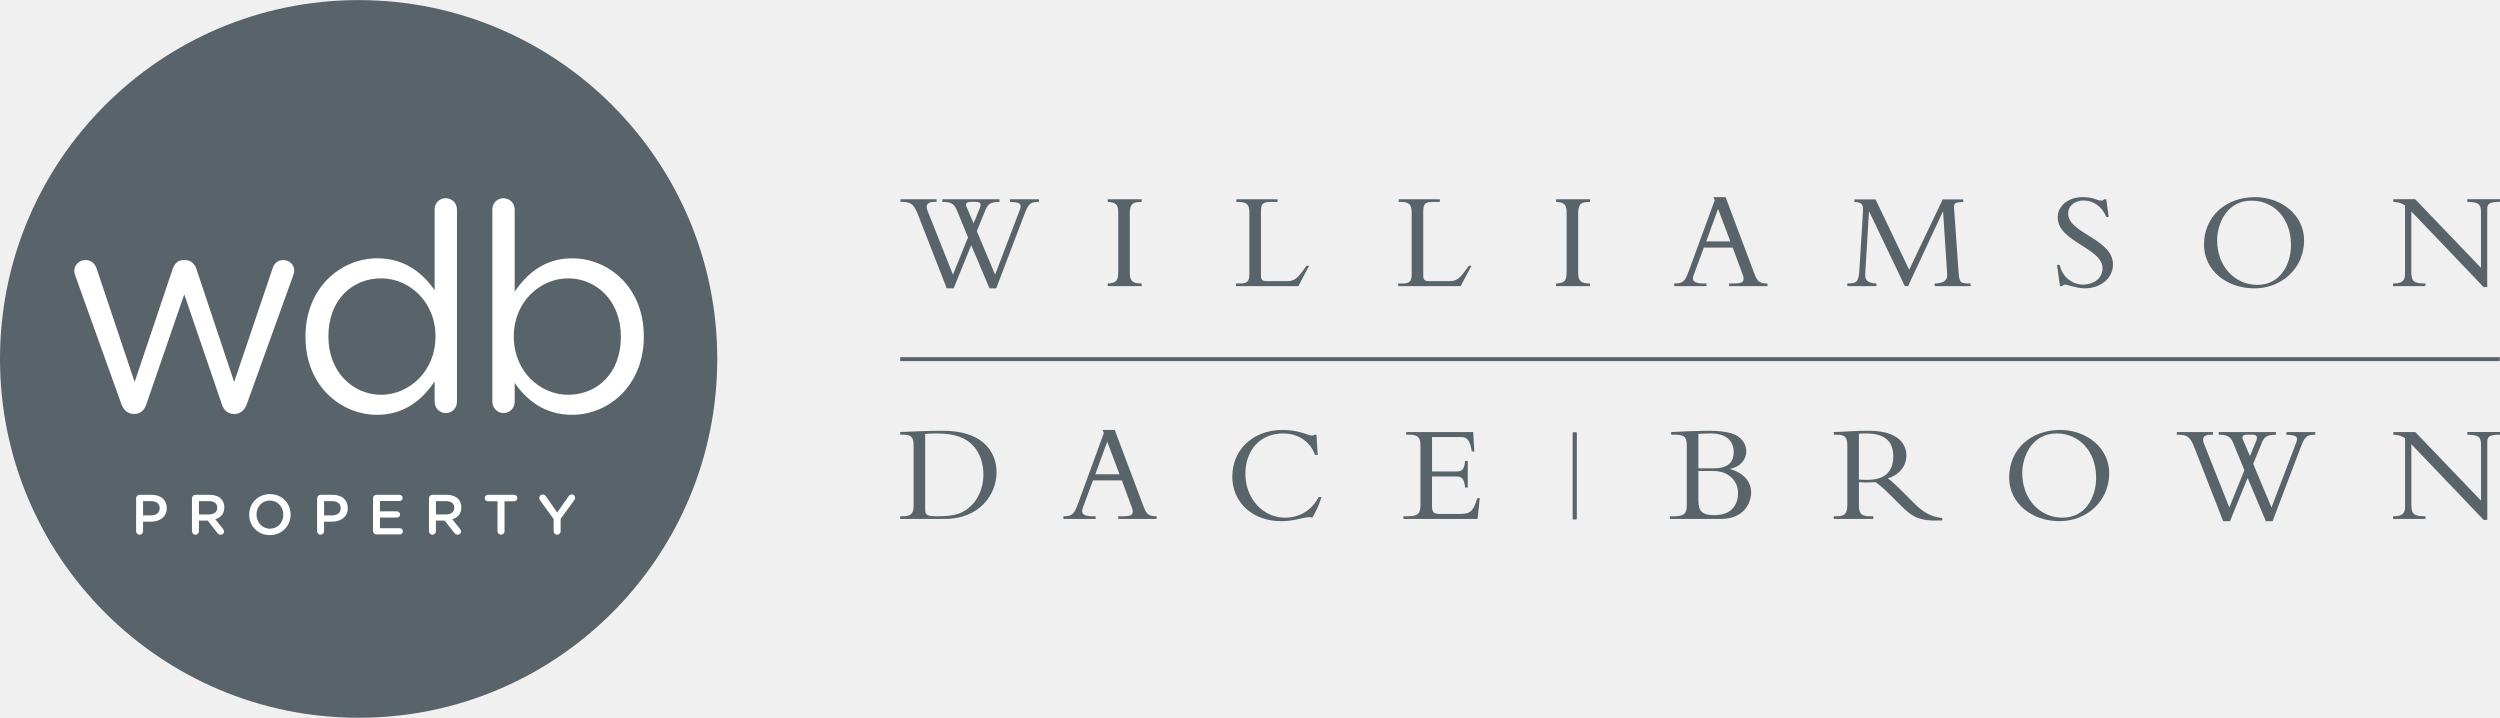
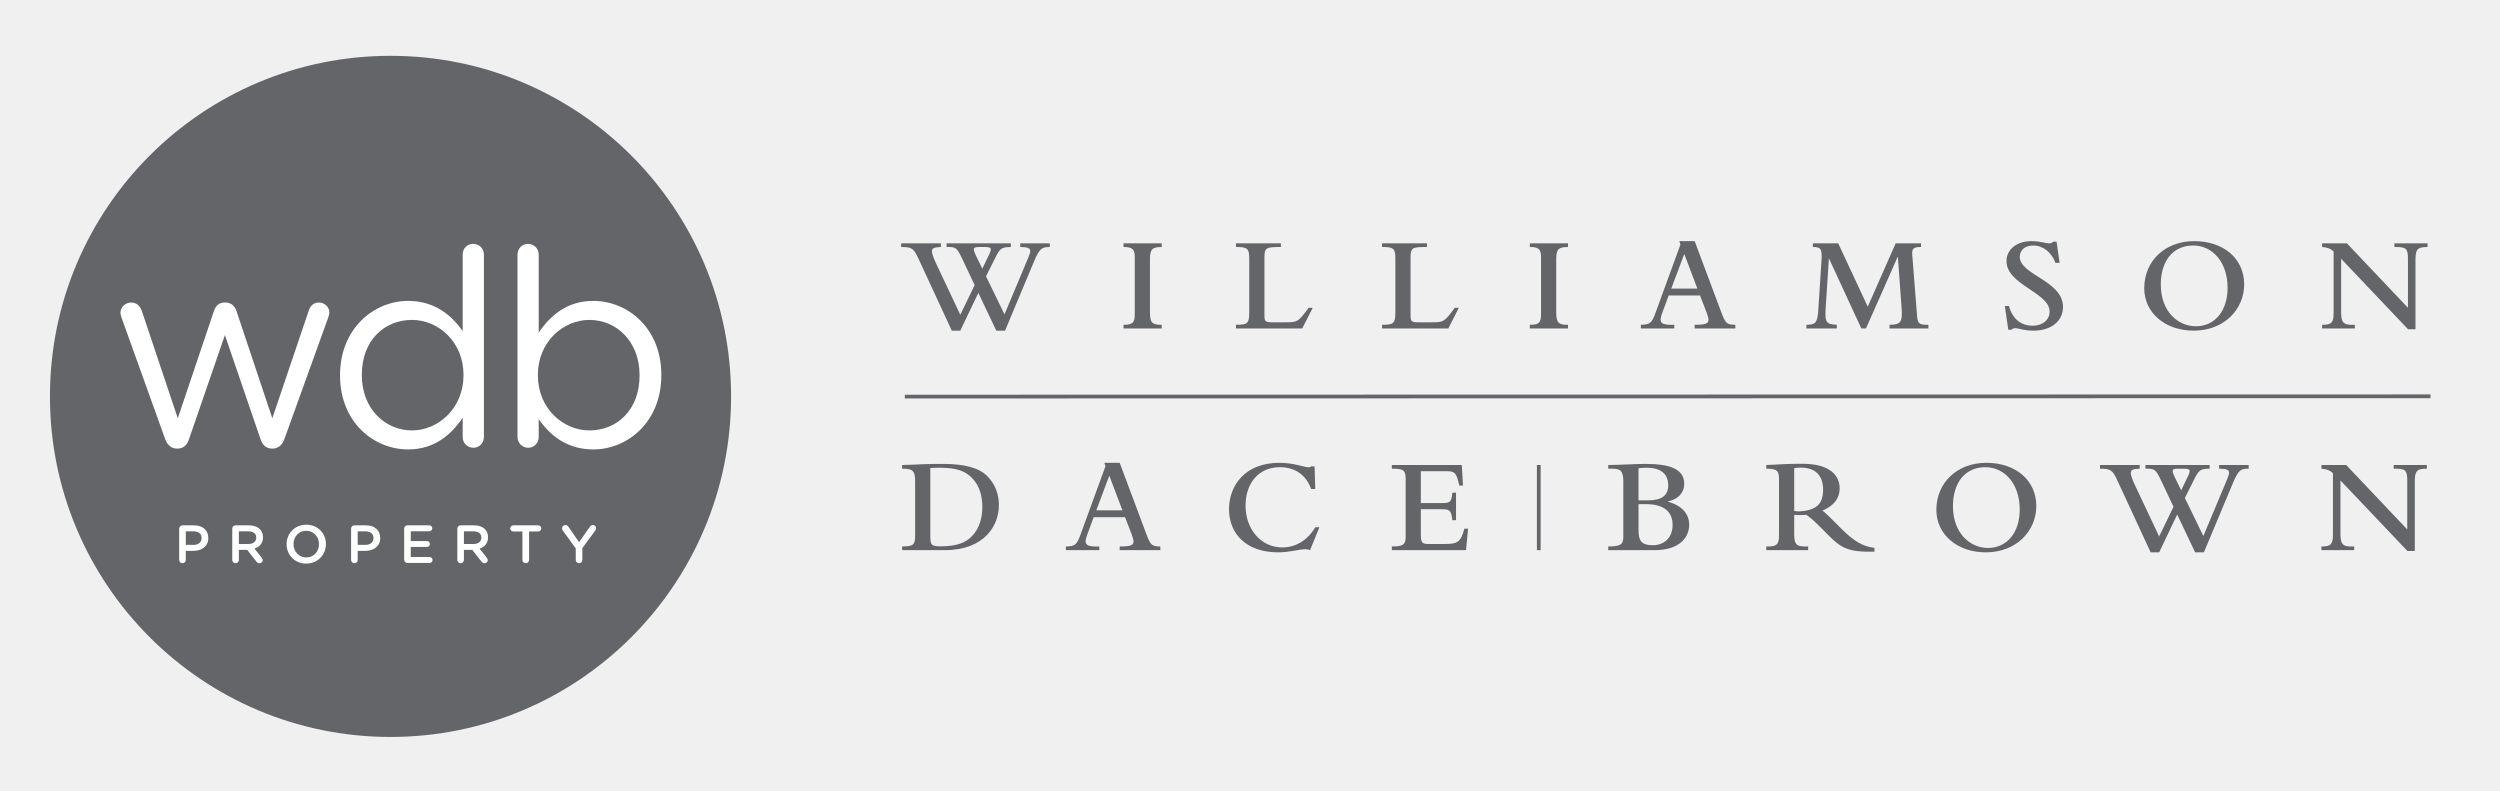
- <svg xmlns="http://www.w3.org/2000/svg" xmlns:xlink="http://www.w3.org/1999/xlink" version="1.1" id="Layer_1" x="0px" y="0px" width="265.967px" height="76.352px" viewBox="0 0 265.967 76.352" enable-background="new 0 0 265.967 76.352" xml:space="preserve">
+ <svg xmlns="http://www.w3.org/2000/svg" version="1.1" id="Layer_1" x="0px" y="0px" width="425.5px" height="134.5px" viewBox="0 0 425.5 134.5" enable-background="new 0 0 425.5 134.5" xml:space="preserve">
  <g>
-     <defs>
-       <rect id="SVGID_1_" width="265.967" height="76.352" />
-     </defs>
-     <clipPath id="SVGID_2_">
-       <use xlink:href="#SVGID_1_" overflow="visible" />
-     </clipPath>
-     <path clip-path="url(#SVGID_2_)" fill="#59636A" d="M105.271,30.678l-1.946-4.592l-1.871,4.592h-0.729l-3.089-7.906   c-0.445-1.13-0.802-1.293-1.752-1.293h-0.09v-0.283h3.847v0.283H99.39c-0.698,0-0.966,0.312-0.713,0.936l2.703,6.808l1.604-3.969   l-1.203-2.928c-0.297-0.728-0.743-0.847-1.53-0.847v-0.283h6.09v0.283c-0.921,0-1.233,0.223-1.47,0.787l-0.951,2.319l1.946,4.637   l2.628-6.896c0.239-0.609,0.045-0.817-1.039-0.847v-0.283h3.075v0.283c-0.907,0-1.114,0.178-1.56,1.352l-2.985,7.847    M104.246,22.118c0.164-0.401,0.06-0.639-0.372-0.639h-0.623c-0.387,0-0.595,0.148-0.416,0.549l0.742,1.725L104.246,22.118z" />
-     <path clip-path="url(#SVGID_2_)" fill="#59636A" d="M121.459,30.44h-3.609v-0.282c0.921-0.045,1.114-0.282,1.114-1.278v-6.331   c0-0.803-0.282-1.026-1.114-1.07v-0.283h3.609v0.283c-0.937,0-1.262,0.208-1.262,1.203v6.302c0,0.877,0.237,1.174,1.262,1.174" />
-     <path clip-path="url(#SVGID_2_)" fill="#59636A" d="M138.13,30.44h-6.64v-0.282h0.49c0.683,0,0.936-0.223,0.936-0.981v-6.583   c0-0.788-0.238-1.114-1.174-1.114h-0.208v-0.283h4.382v0.283h-0.549c-0.966,0-1.218,0.104-1.218,1.024v6.852   c0,0.401,0.164,0.551,0.594,0.551h2.183c0.876,0,1.144-0.342,2.079-1.635h0.268" />
-     <path clip-path="url(#SVGID_2_)" fill="#59636A" d="M155.396,30.44h-6.64v-0.282h0.49c0.683,0,0.936-0.223,0.936-0.981v-6.583   c0-0.788-0.238-1.114-1.173-1.114h-0.209v-0.283h4.383v0.283h-0.551c-0.965,0-1.217,0.104-1.217,1.024v6.852   c0,0.401,0.162,0.551,0.594,0.551h2.183c0.876,0,1.143-0.342,2.08-1.635h0.267" />
-     <path clip-path="url(#SVGID_2_)" fill="#59636A" d="M169.162,30.44h-3.61v-0.282c0.921-0.045,1.115-0.282,1.115-1.278v-6.331   c0-0.803-0.282-1.026-1.115-1.07v-0.283h3.61v0.283c-0.936,0-1.264,0.208-1.264,1.203v6.302c0,0.877,0.237,1.174,1.264,1.174" />
-     <path clip-path="url(#SVGID_2_)" fill="#59636A" d="M181.265,26.339l-0.862,2.333c-0.104,0.283-0.297,0.729-0.297,0.937   c0,0.401,0.386,0.55,1.204,0.55h0.237v0.282h-3.433v-0.282c0.967-0.014,1.129-0.178,1.605-1.472l2.703-7.386l-0.134-0.327h1.292   l3.104,8.249c0.297,0.787,0.608,0.936,1.352,0.936v0.282h-4.084v-0.282h0.386c0.847,0,1.157-0.089,1.157-0.506   c0-0.238-0.103-0.46-0.162-0.609l-0.996-2.704 M182.779,22.222l-1.261,3.462h2.569L182.779,22.222z" />
-     <path clip-path="url(#SVGID_2_)" fill="#59636A" d="M202.651,30.44l-3.787-7.921h-0.03l-0.402,6.688   c-0.044,0.757,0.52,0.92,1.189,0.951v0.282h-3.089v-0.282c1.083,0,1.217-0.237,1.292-1.59l0.356-5.781   c0.059-0.981,0.03-1.249-0.893-1.308v-0.268h2.245l3.579,7.49l3.565-7.49h2.183v0.268c-0.728,0.059-1.009,0.074-0.979,0.58   l0.476,6.731c0.087,1.367,0.207,1.367,1.291,1.367v0.282h-3.817v-0.282c0.698,0,1.381-0.193,1.323-0.981l-0.433-6.658h-0.03   l-3.698,7.921" />
-     <path clip-path="url(#SVGID_2_)" fill="#59636A" d="M219.12,28.181c0.312,1.322,1.352,2.096,2.511,2.096   c0.995,0,2.049-0.58,2.049-1.754c0-2.14-4.768-2.794-4.768-5.395c0-1.233,1.129-2.155,2.644-2.155c1.248,0,1.5,0.372,2.02,0.372   c0.118,0,0.178-0.03,0.267-0.149h0.238l0.252,1.888h-0.252c-0.416-1.07-1.367-1.754-2.391-1.754c-0.981,0-1.664,0.565-1.664,1.397   c0,2.11,4.767,2.675,4.767,5.41c0,1.457-1.292,2.541-3.029,2.541c-0.816,0-1.856-0.401-2.063-0.401   c-0.134,0-0.238,0.074-0.298,0.163h-0.252l-0.312-2.259" />
-     <path clip-path="url(#SVGID_2_)" fill="#59636A" d="M239.838,30.678c-2.911,0-5.361-1.873-5.361-4.651   c0-2.958,2.272-5.054,5.436-5.054c2.808,0,5.213,1.917,5.213,4.592C245.125,28.567,242.721,30.678,239.838,30.678 M239.526,21.345   c-2.614,0-3.652,2.437-3.652,4.22c0,2.779,1.885,4.741,4.277,4.741c2.421,0,3.579-2.14,3.579-4.25   C243.729,23.292,241.978,21.345,239.526,21.345z" />
-     <path clip-path="url(#SVGID_2_)" fill="#59636A" d="M264.225,30.544l-7.694-8.055v6.376c0,1.07,0.238,1.292,1.5,1.292v0.282h-3.445   v-0.282h0.059c0.92,0,1.217-0.312,1.217-0.996v-7.311c-0.342-0.238-0.728-0.357-1.247-0.372v-0.283h2.331l6.997,7.298v-5.915   c0-0.907-0.268-1.07-1.457-1.1v-0.283h3.475v0.283c-1.113,0-1.352,0.193-1.352,0.772v8.293" />
-     <path clip-path="url(#SVGID_2_)" fill="#59636A" d="M97.196,47.449c0-0.966-0.252-1.203-1.128-1.203H95.77v-0.283   c0.55-0.029,1.278-0.058,2.095-0.088c0.817-0.031,1.723-0.046,2.495-0.046c3.921,0,5.659,1.992,5.659,4.444   c0,2.243-1.738,4.934-5.495,4.934H95.77v-0.283h0.253c0.802,0,1.173-0.223,1.173-1.085 M98.429,54.107   c0,0.609,0.044,0.818,1.218,0.818c1.99,0,2.822-0.283,3.743-1.203c0.549-0.536,1.233-1.681,1.233-3.212   c0-1.1-0.312-2.318-1.189-3.193c-0.683-0.685-1.737-1.204-3.817-1.204c-0.608,0-1.01,0.044-1.188,0.06V54.107z" />
-     <path clip-path="url(#SVGID_2_)" fill="#59636A" d="M116.278,51.106l-0.861,2.332c-0.104,0.284-0.298,0.728-0.298,0.937   c0,0.401,0.386,0.551,1.203,0.551h0.238v0.283h-3.431v-0.283c0.965-0.015,1.129-0.179,1.604-1.472l2.703-7.386l-0.133-0.327h1.292   l3.104,8.249c0.297,0.786,0.609,0.936,1.352,0.936v0.283h-4.085v-0.283h0.387c0.846,0,1.158-0.09,1.158-0.507   c0-0.237-0.104-0.458-0.164-0.607l-0.994-2.705 M117.793,46.989l-1.263,3.464h2.57L117.793,46.989z" />
-     <path clip-path="url(#SVGID_2_)" fill="#59636A" d="M139.904,48.401c-0.49-1.383-1.767-2.288-3.386-2.288   c-2.48,0-4.025,1.798-4.025,4.294c0,2.69,1.931,4.666,4.189,4.666c1.173,0,2.614-0.4,3.624-2.198h0.282   c-0.194,0.669-0.594,1.59-0.95,2.169c-0.95-0.133-1.604,0.402-3.357,0.402c-3.015,0-5.183-1.992-5.183-4.741   c0-2.883,2.229-4.964,5.332-4.964c1.872,0,2.673,0.594,3.134,0.594c0.163,0,0.237-0.044,0.267-0.088h0.223l0.134,2.155" />
-     <path clip-path="url(#SVGID_2_)" fill="#59636A" d="M156.15,51.864h-0.281c-0.12-1.057-0.401-1.175-1.01-1.175h-2.512v3.166   c0,0.683,0.252,0.818,0.804,0.818h2.287c1.04,0,1.351-0.401,1.723-1.68h0.268l-0.238,2.215h-7.886v-0.283h0.415   c1.189,0,1.397-0.328,1.397-1.22v-6.271c0-0.832-0.194-1.188-1.189-1.188h-0.326v-0.283h7.129l0.119,2.067h-0.268   c-0.192-1.264-0.563-1.532-1.099-1.532h-3.134v3.657h2.66c0.534,0,0.786-0.254,0.861-1.115h0.281" />
-     <path clip-path="url(#SVGID_2_)" fill="#59636A" d="M179.453,47.539c0-0.847-0.105-1.292-1.145-1.292h-0.52v-0.283   c0.417-0.015,1.44-0.074,1.872-0.088c0.816-0.031,1.945-0.046,2.228-0.046c1.307,0,2.45,0.193,2.986,0.58   c0.608,0.431,0.905,0.937,0.905,1.65c0,0.846-0.697,1.635-1.693,1.811v0.03c1.396,0.417,2.212,1.323,2.212,2.483   c0,1.173-0.816,2.824-3.207,2.824h-5.437v-0.283h0.342c1.217,0,1.456-0.283,1.456-1.22 M180.685,49.827h1.619   c1.426,0,2.139-0.563,2.139-1.724c0-1.039-0.624-1.991-2.45-1.991c-0.327,0-0.936,0.03-1.308,0.044V49.827z M180.685,53.276   c0,1.128,0.446,1.529,1.693,1.529c1.96,0,2.526-1.218,2.526-2.377c0-1.145-0.878-2.319-2.615-2.319h-1.604V53.276z" />
-     <path clip-path="url(#SVGID_2_)" fill="#59636A" d="M197.764,53.811c0,0.892,0.357,1.114,1.188,1.114h0.341v0.283h-4.202v-0.283   h0.252c0.878,0,1.189-0.238,1.189-1.234v-6.257c0-0.922-0.253-1.188-1.115-1.188h-0.326v-0.283c0.356,0,1.262-0.058,1.872-0.088   c0.61-0.031,0.905-0.046,1.872-0.046c2.746,0,3.98,1.129,3.98,2.645c0,1.115-0.759,2.052-1.976,2.409   c0.55,0.43,0.994,0.847,1.693,1.545l1.173,1.174c0.877,0.877,1.783,1.426,2.926,1.5v0.268c-2.6,0.12-3.267-0.445-4.591-1.768   l-0.979-0.98c-0.653-0.655-1.173-1.087-1.53-1.325c-0.371,0.016-0.607,0.03-1.009,0.03c-0.328,0-0.521-0.014-0.758-0.03    M197.764,51.016c0.357,0.044,0.58,0.03,0.921,0.03c1.648,0,2.733-0.698,2.733-2.481c0-1.382-0.625-2.451-2.912-2.451   c-0.283,0-0.476,0-0.743,0.03V51.016z" />
-     <path clip-path="url(#SVGID_2_)" fill="#59636A" d="M219.107,55.446c-2.91,0-5.361-1.873-5.361-4.652   c0-2.958,2.271-5.053,5.437-5.053c2.806,0,5.211,1.917,5.211,4.591C224.395,53.335,221.99,55.446,219.107,55.446 M218.796,46.113   c-2.615,0-3.654,2.437-3.654,4.219c0,2.781,1.886,4.741,4.278,4.741c2.419,0,3.58-2.139,3.58-4.25   C223,48.06,221.247,46.113,218.796,46.113z" />
-     <path clip-path="url(#SVGID_2_)" fill="#59636A" d="M241.061,55.446l-1.945-4.594l-1.874,4.594h-0.727l-3.089-7.907   c-0.446-1.129-0.801-1.292-1.751-1.292h-0.09v-0.283h3.846v0.283h-0.251c-0.698,0-0.966,0.312-0.713,0.936l2.703,6.808l1.603-3.97   l-1.202-2.926c-0.298-0.729-0.741-0.848-1.53-0.848v-0.283h6.09v0.283c-0.92,0-1.233,0.223-1.471,0.786l-0.95,2.319l1.946,4.639   l2.628-6.896c0.238-0.611,0.045-0.818-1.04-0.848v-0.283h3.075v0.283c-0.906,0-1.114,0.179-1.559,1.352l-2.986,7.848    M240.037,46.886c0.163-0.403,0.059-0.64-0.372-0.64h-0.624c-0.385,0-0.594,0.149-0.415,0.548l0.742,1.726L240.037,46.886z" />
-     <path clip-path="url(#SVGID_2_)" fill="#59636A" d="M264.229,55.311l-7.694-8.055v6.376c0,1.07,0.238,1.293,1.5,1.293v0.283h-3.445   v-0.283h0.06c0.92,0,1.217-0.313,1.217-0.997v-7.31c-0.342-0.238-0.728-0.357-1.247-0.372v-0.283h2.332l6.995,7.298v-5.916   c0-0.907-0.268-1.07-1.455-1.1v-0.283h3.476v0.283c-1.114,0-1.353,0.193-1.353,0.772v8.293" />
-     <line clip-path="url(#SVGID_2_)" fill="none" stroke="#59636A" stroke-width="0.42" stroke-miterlimit="10" x1="95.769" y1="38.208" x2="265.944" y2="38.208" />
-     <line clip-path="url(#SVGID_2_)" fill="#59636A" x1="167.529" y1="46.004" x2="167.529" y2="55.143" />
-     <line clip-path="url(#SVGID_2_)" fill="none" stroke="#80858A" stroke-width="0.397" stroke-miterlimit="10" x1="167.529" y1="46.004" x2="167.529" y2="55.143" />
-     <line clip-path="url(#SVGID_2_)" fill="none" stroke="#59636A" stroke-width="0.42" stroke-miterlimit="10" x1="167.529" y1="46.004" x2="167.529" y2="55.266" />
-     <path clip-path="url(#SVGID_2_)" fill="#59636A" d="M76.306,38.186c0,21.083-17.082,38.175-38.152,38.175   C17.082,76.361,0,59.269,0,38.186C0,17.101,17.082,0.01,38.153,0.01C59.224,0.01,76.306,17.101,76.306,38.186" />
-     <path clip-path="url(#SVGID_2_)" fill="#FFFFFF" d="M12.902,42.957L8.056,29.458c-0.062-0.185-0.155-0.432-0.155-0.648   c0-0.586,0.494-1.143,1.205-1.143c0.617,0,1.019,0.401,1.204,0.989l4.013,11.985l4.044-12.016c0.185-0.557,0.556-0.958,1.173-0.958   h0.124c0.648,0,1.05,0.401,1.235,0.958l4.013,12.016l4.075-12.047c0.154-0.494,0.494-0.927,1.142-0.927   c0.679,0,1.173,0.525,1.173,1.112c0,0.216-0.093,0.463-0.155,0.648L26.27,42.957c-0.247,0.71-0.741,1.081-1.297,1.081H24.88   c-0.618,0-1.081-0.371-1.296-1.081l-3.982-11.645l-4.013,11.645c-0.216,0.71-0.679,1.081-1.296,1.081H14.23   C13.643,44.038,13.15,43.667,12.902,42.957" />
-     <path clip-path="url(#SVGID_2_)" fill="#FFFFFF" d="M48.615,42.74c0,0.68-0.525,1.204-1.173,1.204c-0.68,0-1.204-0.524-1.204-1.204   v-2.162c-1.296,1.915-3.18,3.552-6.112,3.552c-3.828,0-7.625-3.026-7.625-8.278v-0.062c0-5.221,3.798-8.31,7.625-8.31   c2.963,0,4.877,1.606,6.112,3.398v-8.587c0-0.679,0.494-1.204,1.173-1.204c0.679,0,1.204,0.525,1.204,1.204 M34.939,35.759v0.062   c0,3.769,2.624,6.178,5.619,6.178c2.963,0,5.772-2.502,5.772-6.178v-0.062c0-3.676-2.809-6.146-5.772-6.146   C37.471,29.613,34.939,31.898,34.939,35.759z" />
-     <path clip-path="url(#SVGID_2_)" fill="#FFFFFF" d="M52.378,22.292c0-0.679,0.524-1.204,1.173-1.204   c0.678,0,1.204,0.525,1.204,1.204v8.742c1.296-1.915,3.18-3.553,6.112-3.553c3.828,0,7.625,3.027,7.625,8.278v0.062   c0,5.22-3.766,8.309-7.625,8.309c-2.964,0-4.877-1.606-6.112-3.398v2.008c0,0.648-0.494,1.204-1.173,1.204   s-1.204-0.556-1.204-1.204 M66.054,35.853v-0.062c0-3.769-2.593-6.178-5.619-6.178c-2.963,0-5.772,2.502-5.772,6.146v0.062   c0,3.707,2.809,6.178,5.772,6.178C63.522,42,66.054,39.713,66.054,35.853z" />
-     <path clip-path="url(#SVGID_2_)" fill="#FFFFFF" d="M14.48,53.015c0-0.212,0.162-0.375,0.373-0.375h1.288   c0.987,0,1.6,0.56,1.6,1.41v0.011c0,0.944-0.757,1.439-1.685,1.439H15.22v1.018c0,0.204-0.163,0.366-0.367,0.366   c-0.211,0-0.373-0.162-0.373-0.366 M16.081,54.833c0.56,0,0.909-0.313,0.909-0.752v-0.011c0-0.494-0.355-0.754-0.909-0.754H15.22   v1.518H16.081z" />
-     <path clip-path="url(#SVGID_2_)" fill="#FFFFFF" d="M20.423,53.015c0-0.212,0.163-0.375,0.374-0.375h1.504   c0.529,0,0.944,0.157,1.215,0.421c0.223,0.23,0.349,0.542,0.349,0.91v0.013c0,0.674-0.391,1.083-0.957,1.258l0.807,1.018   c0.072,0.09,0.121,0.17,0.121,0.283c0,0.206-0.175,0.343-0.355,0.343c-0.169,0-0.277-0.078-0.361-0.191l-1.023-1.308h-0.933v1.133   c0,0.204-0.163,0.366-0.367,0.366c-0.211,0-0.374-0.162-0.374-0.366 M22.247,54.73c0.53,0,0.867-0.276,0.867-0.705v-0.012   c0-0.451-0.325-0.698-0.873-0.698h-1.077v1.415H22.247z" />
-     <path clip-path="url(#SVGID_2_)" fill="#FFFFFF" d="M26.512,54.759v-0.011c0-1.186,0.915-2.179,2.208-2.179s2.196,0.98,2.196,2.167   v0.012c0,1.186-0.915,2.18-2.208,2.18C27.415,56.928,26.512,55.947,26.512,54.759 M30.141,54.759v-0.011   c0-0.818-0.596-1.499-1.432-1.499c-0.836,0-1.42,0.667-1.42,1.487v0.012c0,0.818,0.596,1.494,1.433,1.494   C29.557,56.242,30.141,55.579,30.141,54.759z" />
-     <path clip-path="url(#SVGID_2_)" fill="#FFFFFF" d="M33.737,53.015c0-0.212,0.163-0.375,0.373-0.375h1.288   c0.986,0,1.601,0.56,1.601,1.41v0.011c0,0.944-0.758,1.439-1.685,1.439h-0.837v1.018c0,0.204-0.162,0.366-0.367,0.366   c-0.21,0-0.373-0.162-0.373-0.366 M35.338,54.833c0.56,0,0.909-0.313,0.909-0.752v-0.011c0-0.494-0.355-0.754-0.909-0.754h-0.861   v1.518H35.338z" />
-     <path clip-path="url(#SVGID_2_)" fill="#FFFFFF" d="M39.682,56.482v-3.467c0-0.212,0.162-0.375,0.373-0.375h2.449   c0.181,0,0.331,0.151,0.331,0.331c0,0.187-0.15,0.332-0.331,0.332h-2.082v1.096h1.811c0.181,0,0.331,0.151,0.331,0.337   c0,0.18-0.15,0.325-0.331,0.325h-1.811v1.131h2.112c0.18,0,0.331,0.152,0.331,0.332c0,0.187-0.151,0.332-0.331,0.332h-2.479   C39.843,56.856,39.682,56.694,39.682,56.482" />
-     <path clip-path="url(#SVGID_2_)" fill="#FFFFFF" d="M45.638,53.015c0-0.212,0.162-0.375,0.373-0.375h1.504   c0.53,0,0.945,0.157,1.216,0.421c0.223,0.23,0.349,0.542,0.349,0.91v0.013c0,0.674-0.391,1.083-0.957,1.258l0.806,1.018   c0.072,0.09,0.12,0.17,0.12,0.283c0,0.206-0.174,0.343-0.355,0.343c-0.168,0-0.277-0.078-0.361-0.191l-1.023-1.308h-0.933v1.133   c0,0.204-0.162,0.366-0.367,0.366c-0.211,0-0.373-0.162-0.373-0.366 M47.461,54.73c0.53,0,0.867-0.276,0.867-0.705v-0.012   c0-0.451-0.325-0.698-0.873-0.698h-1.077v1.415H47.461z" />
-     <path clip-path="url(#SVGID_2_)" fill="#FFFFFF" d="M52.929,53.328h-1.023c-0.192,0-0.343-0.157-0.343-0.343   c0-0.187,0.15-0.344,0.343-0.344h2.798c0.187,0,0.337,0.157,0.337,0.344c0,0.187-0.15,0.343-0.337,0.343h-1.029v3.191   c0,0.204-0.168,0.366-0.373,0.366s-0.374-0.162-0.374-0.366" />
-     <path clip-path="url(#SVGID_2_)" fill="#FFFFFF" d="M58.903,55.218l-1.45-1.993c-0.048-0.072-0.084-0.157-0.084-0.259   c0-0.198,0.163-0.355,0.373-0.355c0.163,0,0.271,0.09,0.361,0.222l1.173,1.693l1.192-1.698c0.09-0.133,0.198-0.225,0.354-0.225   c0.217,0,0.361,0.165,0.361,0.363c0,0.102-0.048,0.191-0.103,0.264l-1.438,1.969v1.32c0,0.204-0.163,0.366-0.373,0.366   c-0.205,0-0.367-0.162-0.367-0.366" />
+     <line fill="none" stroke="#646568" stroke-width="0.637" stroke-miterlimit="10" x1="154" y1="67.5" x2="413.667" y2="67.45" />
+     <line fill="none" stroke="#646568" stroke-width="0.637" stroke-miterlimit="10" x1="261.898" y1="79.146" x2="261.898" y2="93.637" />
+   </g>
+   <g>
+     <circle fill="#646568" cx="66.465" cy="67.465" r="57.965" />
+   </g>
+   <g>
+     <path fill="#FFFFFF" d="M28.102,74.71l-7.363-20.497c-0.094-0.281-0.235-0.656-0.235-0.984c0-0.891,0.751-1.735,1.83-1.735   c0.937,0,1.547,0.61,1.829,1.501l6.097,18.197l6.144-18.244c0.281-0.844,0.844-1.454,1.782-1.454h0.188   c0.985,0,1.595,0.61,1.876,1.454l6.097,18.244L52.538,52.9c0.234-0.75,0.75-1.407,1.735-1.407c1.031,0,1.782,0.798,1.782,1.688   c0,0.328-0.141,0.704-0.235,0.985l-7.41,20.543c-0.375,1.077-1.126,1.641-1.97,1.641H46.3c-0.938,0-1.642-0.563-1.97-1.641   l-6.05-17.682L32.183,74.71c-0.329,1.077-1.032,1.641-1.97,1.641h-0.094C29.228,76.351,28.478,75.788,28.102,74.71z" />
+     <path fill="#FFFFFF" d="M82.36,74.381c0,1.032-0.798,1.828-1.782,1.828c-1.032,0-1.829-0.796-1.829-1.828v-3.282   c-1.97,2.907-4.831,5.393-9.287,5.393c-5.815,0-11.585-4.595-11.585-12.569v-0.094c0-7.927,5.77-12.616,11.585-12.616   c4.502,0,7.41,2.439,9.287,5.159V43.333c0-1.031,0.75-1.829,1.782-1.829c1.032,0,1.83,0.798,1.83,1.829V74.381z M61.583,63.782   v0.094c0,5.723,3.987,9.381,8.537,9.381c4.502,0,8.77-3.799,8.77-9.381v-0.094c0-5.582-4.268-9.333-8.77-9.333   C65.429,54.449,61.583,57.919,61.583,63.782z" />
+     <path fill="#FFFFFF" d="M88.077,43.333c0-1.031,0.797-1.829,1.783-1.829c1.031,0,1.829,0.798,1.829,1.829v13.274   c1.97-2.908,4.831-5.394,9.286-5.394c5.816,0,11.584,4.596,11.584,12.569v0.094c0,7.926-5.722,12.616-11.584,12.616   c-4.502,0-7.41-2.439-9.286-5.159v3.049c0,0.984-0.75,1.828-1.782,1.828c-1.032,0-1.829-0.844-1.829-1.828V43.333z M108.854,63.923   v-0.094c0-5.722-3.939-9.38-8.536-9.38c-4.502,0-8.771,3.799-8.771,9.333v0.094c0,5.628,4.268,9.381,8.771,9.381   C105.008,73.256,108.854,69.786,108.854,63.923z" />
+   </g>
+   <g>
+     <path fill="#FFFFFF" d="M30.499,89.982c0-0.322,0.246-0.568,0.566-0.568h1.957c1.499,0,2.431,0.85,2.431,2.141v0.018   c0,1.434-1.151,2.186-2.56,2.186h-1.271v1.545c0,0.311-0.247,0.557-0.558,0.557c-0.32,0-0.566-0.246-0.566-0.557V89.982z    M32.931,92.742c0.851,0,1.38-0.475,1.38-1.143v-0.018c0-0.75-0.54-1.145-1.38-1.145h-1.308v2.305H32.931z" />
+     <path fill="#FFFFFF" d="M39.529,89.982c0-0.322,0.247-0.568,0.567-0.568h2.286c0.805,0,1.435,0.238,1.847,0.639   c0.339,0.35,0.53,0.824,0.53,1.381v0.02c0,1.023-0.594,1.645-1.454,1.91l1.226,1.545c0.109,0.137,0.183,0.258,0.183,0.43   c0,0.312-0.265,0.521-0.539,0.521c-0.256,0-0.421-0.119-0.549-0.291l-1.554-1.986h-1.417v1.721c0,0.311-0.247,0.557-0.558,0.557   c-0.32,0-0.567-0.246-0.567-0.557V89.982z M42.299,92.586c0.805,0,1.317-0.42,1.317-1.07v-0.018c0-0.686-0.494-1.061-1.326-1.061   h-1.636v2.148H42.299z" />
+     <path fill="#FFFFFF" d="M48.779,92.631v-0.018c0-1.801,1.389-3.309,3.355-3.309c1.966,0,3.337,1.488,3.337,3.291v0.018   c0,1.801-1.39,3.311-3.355,3.311C50.15,95.924,48.779,94.434,48.779,92.631z M54.292,92.631v-0.018   c0-1.242-0.905-2.275-2.176-2.275s-2.158,1.014-2.158,2.258v0.018c0,1.242,0.905,2.268,2.176,2.268S54.292,93.875,54.292,92.631z" />
+     <path fill="#FFFFFF" d="M59.756,89.982c0-0.322,0.247-0.568,0.567-0.568h1.957c1.499,0,2.432,0.85,2.432,2.141v0.018   c0,1.434-1.152,2.186-2.561,2.186H60.88v1.545c0,0.311-0.247,0.557-0.557,0.557c-0.32,0-0.567-0.246-0.567-0.557V89.982z    M62.188,92.742c0.851,0,1.381-0.475,1.381-1.143v-0.018c0-0.75-0.54-1.145-1.381-1.145H60.88v2.305H62.188z" />
+     <path fill="#FFFFFF" d="M68.787,95.246v-5.264c0-0.322,0.246-0.568,0.566-0.568h3.721c0.274,0,0.502,0.229,0.502,0.502   c0,0.283-0.228,0.504-0.502,0.504h-3.164v1.664h2.752c0.275,0,0.503,0.229,0.503,0.512c0,0.273-0.228,0.494-0.503,0.494h-2.752   v1.717h3.209c0.274,0,0.503,0.23,0.503,0.504c0,0.283-0.229,0.504-0.503,0.504h-3.767C69.033,95.814,68.787,95.568,68.787,95.246z" />
+     <path fill="#FFFFFF" d="M77.836,89.982c0-0.322,0.246-0.568,0.567-0.568h2.285c0.805,0,1.436,0.238,1.847,0.639   c0.339,0.35,0.53,0.824,0.53,1.381v0.02c0,1.023-0.594,1.645-1.453,1.91l1.225,1.545c0.11,0.137,0.183,0.258,0.183,0.43   c0,0.312-0.265,0.521-0.54,0.521c-0.256,0-0.421-0.119-0.548-0.291l-1.555-1.986H78.96v1.721c0,0.311-0.247,0.557-0.557,0.557   c-0.321,0-0.567-0.246-0.567-0.557V89.982z M80.606,92.586c0.805,0,1.316-0.42,1.316-1.07v-0.018c0-0.686-0.494-1.061-1.326-1.061   H78.96v2.148H80.606z" />
+     <path fill="#FFFFFF" d="M88.914,90.457h-1.554c-0.292,0-0.521-0.238-0.521-0.521s0.229-0.521,0.521-0.521h4.252   c0.283,0,0.511,0.238,0.511,0.521s-0.228,0.521-0.511,0.521h-1.563v4.846c0,0.311-0.256,0.557-0.567,0.557   s-0.567-0.246-0.567-0.557V90.457z" />
+     <path fill="#FFFFFF" d="M97.991,93.328l-2.203-3.027c-0.074-0.109-0.128-0.238-0.128-0.393c0-0.301,0.248-0.539,0.567-0.539   c0.247,0,0.412,0.137,0.549,0.336l1.783,2.57l1.811-2.578c0.137-0.201,0.302-0.34,0.539-0.34c0.329,0,0.549,0.25,0.549,0.551   c0,0.154-0.074,0.291-0.156,0.4l-2.185,2.99v2.004c0,0.311-0.247,0.557-0.567,0.557c-0.311,0-0.558-0.246-0.558-0.557V93.328z" />
+   </g>
+   <g>
+     <path fill="#646568" d="M156.312,43.999c-0.815-1.771-1.165-1.958-2.936-1.958v-0.629h6.757v0.629   c-1.188,0.047-1.515,0.187-1.515,0.769c0,0.443,0.443,1.491,0.769,2.167l4.054,8.598l2.446-5.056l-2.144-4.52   c-0.885-1.888-1.095-1.98-2.633-1.958v-0.629h10.928v0.629c-1.607,0.023-1.841,0.21-2.703,1.958l-1.515,3.029l3.146,6.478   l4.031-9.623c0.28-0.652,0.35-0.955,0.35-1.142c0-0.513-0.442-0.699-1.701-0.699v-0.629h5.033v0.629   c-1.305,0.023-1.701,0.093-2.703,2.493l-4.917,11.744h-1.491l-3.052-6.431l-3.076,6.431h-1.445L156.312,43.999z M168.381,43.253   c0.187-0.373,0.256-0.629,0.256-0.792c0-0.303-0.233-0.419-1.002-0.419h-0.862c-0.815,0-1.025,0.093-1.025,0.396   c0,0.233,0.093,0.512,0.35,1.048l1.095,2.237L168.381,43.253z" />
+     <path fill="#646568" d="M191.226,41.413h6.501v0.629c-1.562,0-2.004,0.35-2.004,2.004v9.064c0,1.748,0.326,2.213,2.004,2.167v0.629   h-6.501v-0.629c1.841,0.046,1.911-0.676,1.911-2.004v-9.483c0-1.258-0.303-1.771-1.911-1.748V41.413z" />
+     <path fill="#646568" d="M210.359,55.905v-0.629c1.864,0,2.26-0.163,2.26-2.004v-9.227c0-1.584-0.163-2.05-2.26-2.004v-0.629h7.643   v0.629c-2.516,0-2.796,0.093-2.796,1.841v9.833c0,0.956,0.187,1.142,1.258,1.142h2.4c1.98,0,2.12-0.093,3.868-2.47h0.699   l-1.795,3.519H210.359z" />
+     <path fill="#646568" d="M235.227,55.905v-0.629c1.865,0,2.261-0.163,2.261-2.004v-9.227c0-1.584-0.163-2.05-2.261-2.004v-0.629   h7.643v0.629c-2.516,0-2.795,0.093-2.795,1.841v9.833c0,0.956,0.186,1.142,1.258,1.142h2.4c1.98,0,2.119-0.093,3.867-2.47h0.699   l-1.795,3.519H235.227z" />
+     <path fill="#646568" d="M260.375,41.413h6.5v0.629c-1.561,0-2.004,0.35-2.004,2.004v9.064c0,1.748,0.326,2.213,2.004,2.167v0.629   h-6.5v-0.629c1.84,0.046,1.91-0.676,1.91-2.004v-9.483c0-1.258-0.303-1.771-1.91-1.748V41.413z" />
+     <path fill="#646568" d="M279.275,55.276c1.561-0.023,1.863-0.28,2.516-2.097l4.219-11.557l-0.188-0.583h2.609l4.545,12.14   c0.676,1.817,0.908,2.097,2.377,2.097v0.629h-6.922v-0.629c1.842,0,2.354-0.187,2.354-0.862c0-0.233-0.092-0.629-0.326-1.235   l-1.117-2.889h-5.336l-1.143,3.099c-0.162,0.443-0.232,0.746-0.232,0.979c0,0.675,0.467,0.979,2.33,0.909v0.629h-5.686V55.276z    M288.898,49.125l-2.236-5.895l-2.215,5.895H288.898z" />
+     <path fill="#646568" d="M307.453,55.276c1.445,0,1.863-0.256,2.004-2.284l0.559-8.574c0.141-2.074-0.115-2.377-1.467-2.377v-0.629   h4.311l5.031,10.788l4.754-10.788h4.311v0.629c-1.305,0-1.584,0.28-1.49,1.352l0.838,10.602c0.094,1.188,0.535,1.282,1.91,1.282   v0.629h-6.617v-0.629c1.912,0,2.238-0.466,2.051-2.936l-0.629-8.598h-0.047l-5.383,12.163h-0.791l-5.477-11.86h-0.047l-0.559,8.621   c-0.162,2.493,0.373,2.493,1.91,2.61v0.629h-5.172V55.276z" />
+     <path fill="#646568" d="M341.223,52.084h0.699c0.582,2.144,2.027,3.355,4.031,3.355c1.701,0,2.889-1.002,2.889-2.4   c0-3.262-7.34-4.544-7.34-8.598c0-2.003,1.771-3.402,4.266-3.402c0.768,0,1.328,0.093,1.793,0.187   c0.467,0.093,0.84,0.187,1.234,0.187c0.305,0,0.467-0.07,0.652-0.28h0.584l0.512,3.612h-0.699   c-0.699-1.841-2.143-2.959-3.797-2.959c-1.492,0-2.283,0.886-2.283,1.911c0,3.123,7.361,4.054,7.361,8.551   c0,2.4-2.025,4.031-5.008,4.031c-1.748,0-2.471-0.419-3.123-0.419c-0.279,0-0.467,0.07-0.629,0.256h-0.559L341.223,52.084z" />
+     <path fill="#646568" d="M373.453,41.04c5.033,0,8.506,3.006,8.506,7.363c0,4.194-3.355,7.875-8.598,7.875   c-4.871,0-8.412-3.053-8.412-7.223C364.949,44.395,368.514,41.04,373.453,41.04z M373.732,55.532c3.24,0,5.406-2.633,5.406-6.547   c0-4.218-2.445-7.2-5.871-7.2c-3.355,0-5.5,2.563-5.5,6.641C367.768,53.109,370.773,55.532,373.732,55.532z" />
+     <path fill="#646568" d="M398.463,44.045v8.947c0,1.817,0.232,2.4,2.33,2.284v0.629h-5.57v-0.629   c1.678,0.046,1.959-0.489,1.959-2.004V42.787c-0.561-0.489-1.072-0.676-1.959-0.746v-0.629h4.219l10.391,10.974v-8.341   c0-1.748-0.279-2.027-2.307-2.004v-0.629h5.639v0.629c-1.561,0-2.049,0.28-2.049,2.051v11.953h-1.26L398.463,44.045z" />
+   </g>
+   <g>
+     <path fill="#646568" d="M155.753,81.824c0-1.701-0.443-2.074-2.213-2.051v-0.629c0.675,0,2.679-0.093,3.658-0.14   c1.258-0.047,2.447-0.047,3.332-0.047c3.519,0,6.058,0.629,7.479,2.05c1.444,1.445,2.004,3.216,2.004,4.963   c0,3.425-2.4,7.665-9.227,7.665h-7.246v-0.629c1.98,0,2.213-0.326,2.213-1.887V81.824z M158.339,91.307   c0,1.469,0.209,1.678,1.724,1.678c2.796,0,4.241-0.605,5.312-1.678c1.421-1.421,1.817-3.378,1.817-5.009   c0-1.678-0.373-3.565-1.794-4.986c-1.165-1.165-2.633-1.701-5.359-1.701c-0.396,0-1.118,0-1.701,0.047V91.307z" />
+     <path fill="#646568" d="M181.415,93.008c1.561-0.023,1.864-0.279,2.517-2.097l4.217-11.557l-0.187-0.583h2.61l4.543,12.14   c0.676,1.817,0.909,2.097,2.376,2.097v0.629h-6.92v-0.629c1.84,0,2.353-0.186,2.353-0.861c0-0.233-0.093-0.629-0.326-1.235   l-1.118-2.89h-5.336l-1.142,3.1c-0.163,0.442-0.233,0.745-0.233,0.979c0,0.676,0.466,0.979,2.33,0.908v0.629h-5.686V93.008z    M191.038,86.857l-2.237-5.896l-2.213,5.896H191.038z" />
+     <path fill="#646568" d="M222.971,93.637c-0.279-0.116-0.443-0.162-0.792-0.162c-1.048,0-2.656,0.535-4.637,0.535   c-5.429,0-8.365-3.168-8.365-7.34c0-3.961,2.656-7.898,8.551-7.898c2.54,0,4.333,0.769,5.009,0.769   c0.187,0,0.304-0.046,0.419-0.163h0.583l0.116,3.845h-0.699c-0.861-2.4-2.749-3.706-5.335-3.706c-3.495,0-5.825,2.61-5.825,6.547   c0,4.078,2.68,7.107,6.245,7.107c2.283,0,4.31-1.213,5.615-3.426h0.699L222.971,93.637z" />
+     <path fill="#646568" d="M236.889,93.637v-0.629c1.887,0,2.354-0.303,2.354-1.607V81.358c0-1.538-0.77-1.584-2.354-1.584v-0.629   h11.906l0.209,3.495h-0.629l-0.117-0.489c-0.465-1.911-0.838-1.958-2.328-1.958h-4.102v5.429h3.611   c1.352,0,1.607-0.163,1.748-1.771h0.629v4.684h-0.629c-0.164-1.654-0.467-1.865-1.748-1.865h-3.611v4.241   c0,1.444,0.186,1.678,1.375,1.678h2.586c2.354,0,2.818-0.326,3.449-2.61h0.629l-0.35,3.658H236.889z" />
+   </g>
+   <g>
+     <path fill="#646568" d="M276.289,82.126c0-1.561-0.162-2.354-1.771-2.354h-0.792v-0.629c0.746,0,2.144-0.046,3.215-0.093   c0.886-0.046,2.283-0.093,3.1-0.093c3.984,0,6.617,0.769,6.617,3.402c0,1.514-1.049,2.633-2.773,2.982v0.047   c2.307,0.629,3.611,2.026,3.611,3.914c0,2.354-1.863,4.334-5.871,4.334h-7.898v-0.629c2.051,0,2.562-0.326,2.562-1.608V82.126z    M278.875,85.154h1.701c2.214,0,3.355-0.814,3.355-2.539c0-1.748-1.002-3.006-3.682-3.006c-0.488,0-0.861,0.023-1.375,0.093V85.154   z M278.875,90.234c0,1.794,0.49,2.562,2.424,2.562c2.027,0,3.379-1.374,3.379-3.447c0-2.33-1.584-3.543-4.521-3.543h-1.282V90.234z   " />
+     <path fill="#646568" d="M305.375,90.7c0,2.004,0.256,2.377,2.376,2.308v0.629h-7.13v-0.629c1.957,0.069,2.167-0.467,2.167-2.004   V81.66c0-1.515-0.257-1.888-2.167-1.888v-0.629c0.536,0,1.725-0.093,3.332-0.163c1.234-0.047,2.377-0.047,2.843-0.047   c4.706,0,6.314,2.051,6.314,4.171c0,1.724-0.979,2.982-2.937,3.798c0.373,0.256,1.375,1.234,1.748,1.607l1.515,1.516   c2.073,2.073,3.658,3.005,5.592,3.215v0.652c-4.59,0.117-5.731-0.699-7.829-2.796l-1.234-1.235   c-1.188-1.188-1.538-1.514-2.517-2.236c-0.676,0.047-1.468,0.07-2.073,0V90.7z M305.375,86.973c0.162,0.023,0.605,0.07,0.745,0.07   c3.099-0.141,4.171-1.328,4.171-3.705c0-2.354-1.258-3.751-3.799-3.751c-0.349,0-0.908,0.046-1.117,0.093V86.973z" />
+     <path fill="#646568" d="M338.073,78.771c5.032,0,8.505,3.006,8.505,7.363c0,4.194-3.355,7.876-8.598,7.876   c-4.87,0-8.412-3.053-8.412-7.224C329.568,82.126,333.134,78.771,338.073,78.771z M338.354,93.264c3.238,0,5.405-2.633,5.405-6.547   c0-4.219-2.446-7.201-5.872-7.201c-3.355,0-5.498,2.564-5.498,6.64C332.389,90.84,335.395,93.264,338.354,93.264z" />
+     <path fill="#646568" d="M360.355,81.73c-0.814-1.771-1.164-1.958-2.936-1.958v-0.629h6.758v0.629   c-1.189,0.047-1.516,0.187-1.516,0.769c0,0.443,0.443,1.492,0.77,2.167l4.055,8.598l2.445-5.057l-2.143-4.52   c-0.885-1.888-1.096-1.981-2.633-1.958v-0.629h10.928v0.629c-1.607,0.023-1.842,0.21-2.703,1.958l-1.514,3.028l3.145,6.478   l4.031-9.623c0.279-0.652,0.35-0.955,0.35-1.142c0-0.513-0.443-0.699-1.701-0.699v-0.629h5.033v0.629   c-1.305,0.023-1.701,0.093-2.703,2.493l-4.916,11.744h-1.492l-3.053-6.432l-3.074,6.432h-1.445L360.355,81.73z M372.426,80.984   c0.186-0.373,0.256-0.629,0.256-0.792c0-0.303-0.232-0.419-1.002-0.419h-0.861c-0.816,0-1.025,0.093-1.025,0.396   c0,0.233,0.094,0.512,0.35,1.048l1.094,2.237L372.426,80.984z" />
+     <path fill="#646568" d="M398.346,81.776v8.947c0,1.817,0.232,2.399,2.33,2.284v0.629h-5.57v-0.629   c1.678,0.046,1.959-0.49,1.959-2.004V80.518c-0.561-0.489-1.072-0.676-1.959-0.746v-0.629h4.219l10.391,10.974v-8.341   c0-1.748-0.279-2.027-2.307-2.004v-0.629h5.639v0.629c-1.561,0-2.049,0.28-2.049,2.051v11.952h-1.26L398.346,81.776z" />
  </g>
</svg>
